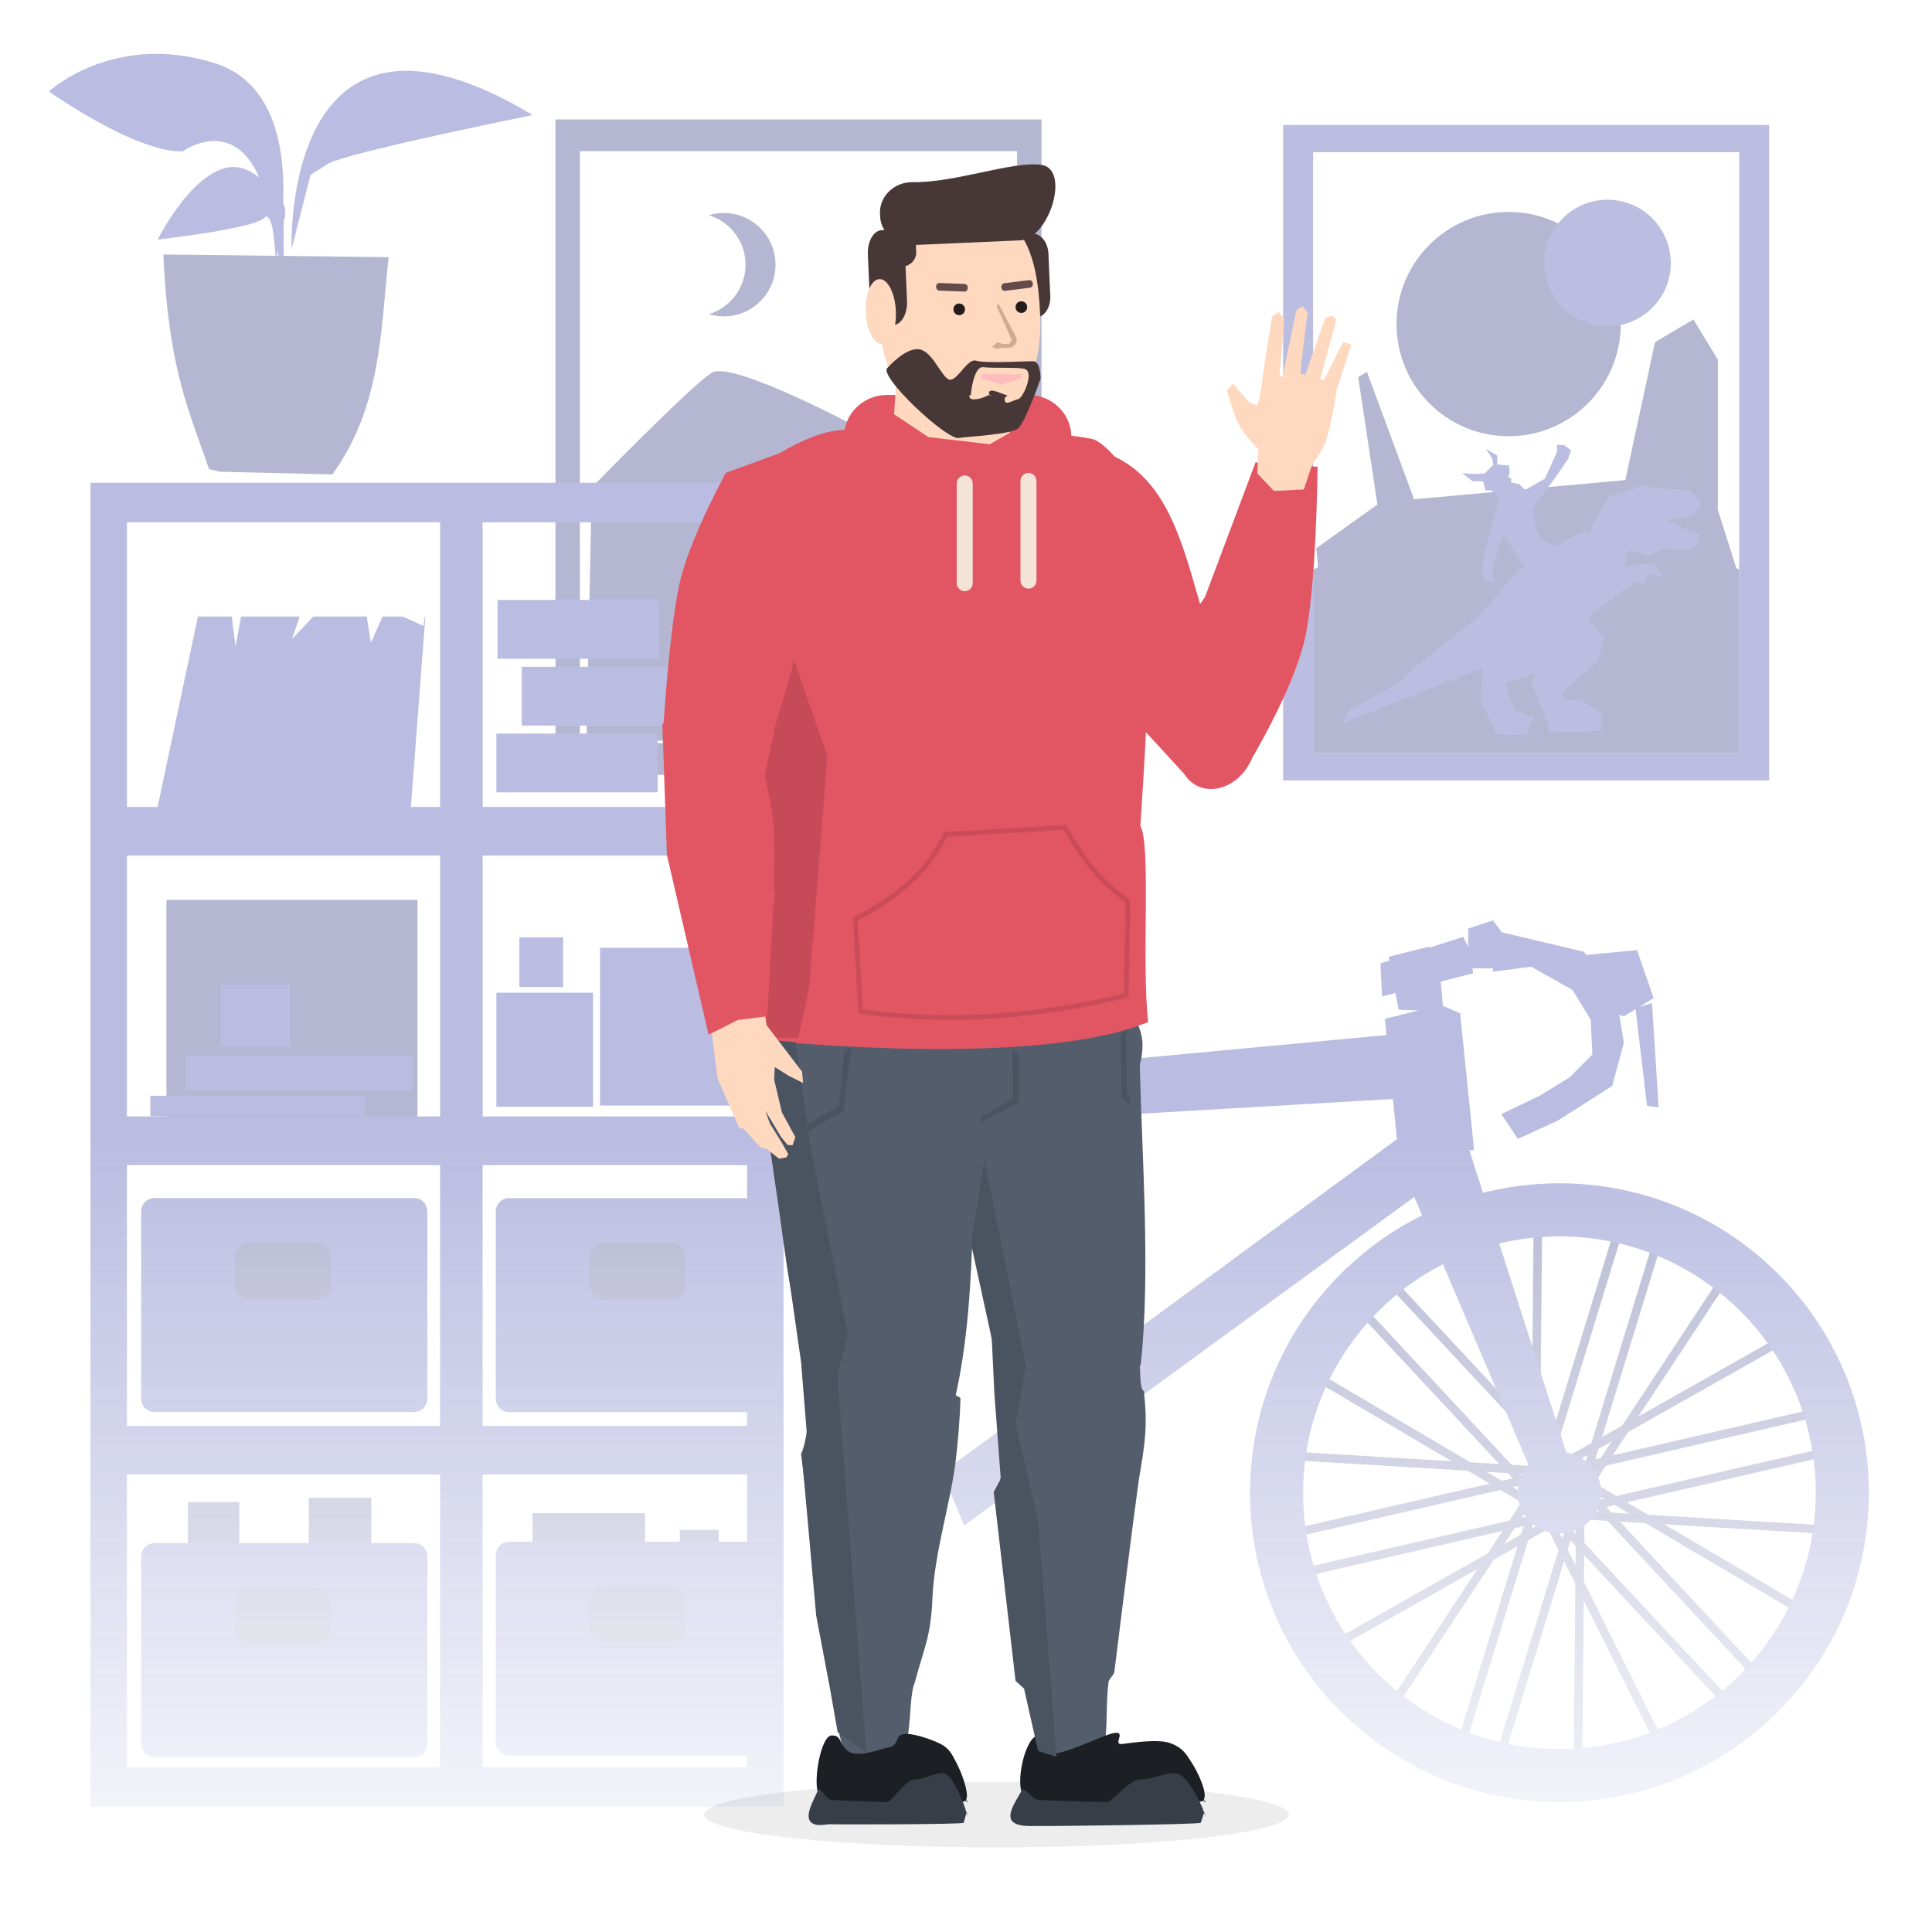
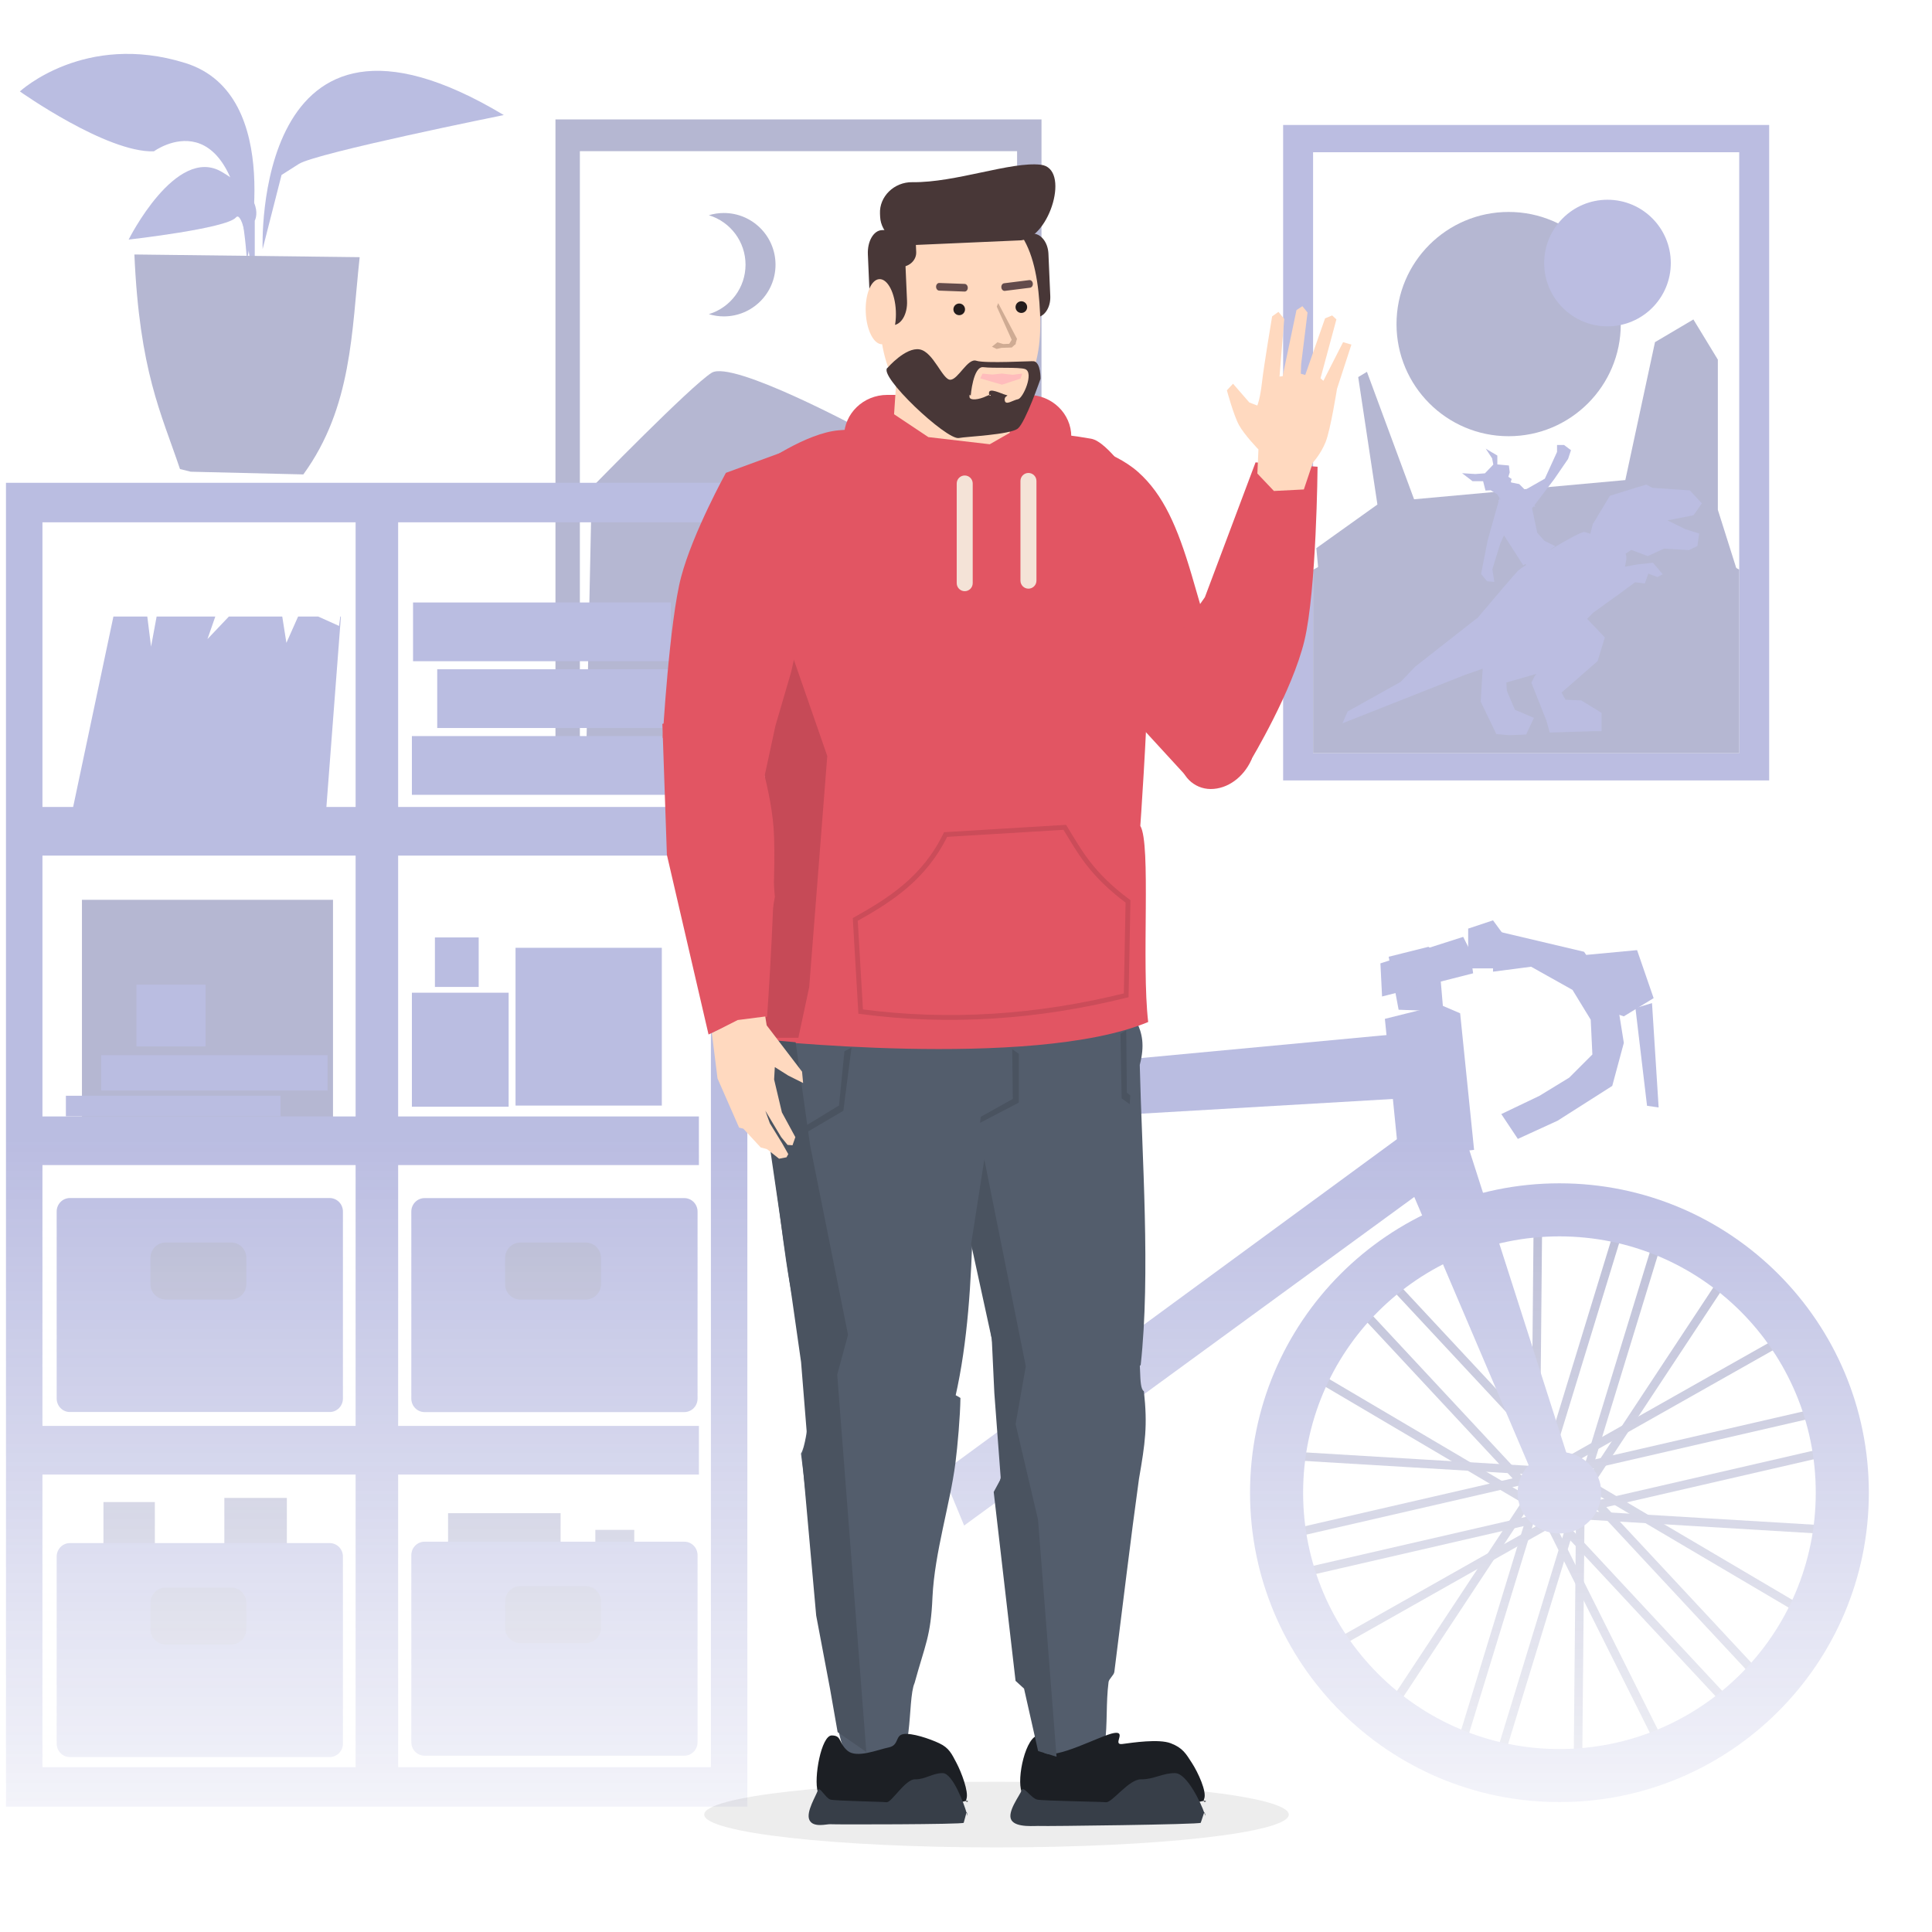
<svg xmlns="http://www.w3.org/2000/svg" xmlns:xlink="http://www.w3.org/1999/xlink" width="400" height="400" viewBox="0 0 105.833 105.833" version="1.1" id="svg523" xml:space="preserve">
  <defs id="defs520">
    <linearGradient id="linearGradient35336">
      <stop style="stop-color:#ffffff;stop-opacity:1;" offset="0" id="stop35332" />
      <stop style="stop-color:#000000;stop-opacity:1" offset="1" id="stop35334" />
    </linearGradient>
    <linearGradient id="linearGradient12854">
      <stop style="stop-color:#000000;stop-opacity:1;" offset="0" id="stop12850" />
      <stop style="stop-color:#ffffff;stop-opacity:1" offset="0.351" id="stop12982" />
      <stop style="stop-color:#ffffff;stop-opacity:1" offset="1" id="stop12852" />
    </linearGradient>
    <mask maskUnits="userSpaceOnUse" id="mask23724">
      <rect style="fill:url(#linearGradient23728);fill-opacity:1;stroke-width:1.058;stroke-linecap:round" id="rect23726" width="105.972" height="106.335" x="-0.182" y="-0.182" />
    </mask>
    <linearGradient xlink:href="#linearGradient12854" id="linearGradient23728" gradientUnits="userSpaceOnUse" x1="105.608" y1="54.804" x2="52.532" y2="54.804" spreadMethod="reflect" />
    <mask maskUnits="userSpaceOnUse" id="mask35340">
      <rect style="opacity:1;fill:url(#linearGradient35344);fill-opacity:1;stroke:none;stroke-width:1.058;stroke-linecap:round" id="rect35342" width="99.81" height="100.767" x="0.585" y="0.043" />
    </mask>
    <linearGradient xlink:href="#linearGradient35336" id="linearGradient35344" gradientUnits="userSpaceOnUse" x1="57.55" y1="62.317" x2="57.55" y2="106.586" gradientTransform="matrix(0.9364293,0,0,0.9364293,1.541507,0.9998093)" />
  </defs>
  <g id="layer1">
    <g id="g5890" transform="matrix(1.067886,0,0,1.067886,-1.646154,-1.067683)" style="stroke-width:0.936;opacity:0.339" mask="url(#mask35340)">
      <rect style="fill:#28283f;fill-opacity:1;stroke:none;stroke-width:0.991;stroke-linecap:round;opacity:0" id="rect35253" width="117.987" height="120.538" x="-8.025" y="-7.61" />
      <g id="g36343" style="fill:#333aa7;fill-opacity:1">
        <g id="g16564" style="fill:#242a7a;fill-opacity:1;stroke-width:0.879" transform="matrix(1.06521,0,0,1.06521,-4.466722,-3.993281)">
          <g id="g16290" transform="translate(0.155625,0.361136)" style="fill:#242a7a;fill-opacity:1">
            <path style="fill:#242a7a;fill-opacity:1;stroke:none;stroke-width:0.93;stroke-linecap:round" d="M 70.951,67.604 88.951,86.925 89.281,86.677 71.282,67.356 Z" id="path16284" />
            <path style="fill:#242a7a;fill-opacity:1;stroke:none;stroke-width:0.93;stroke-linecap:round" d="M 71.882,65.743 89.882,85.064 90.212,84.816 72.212,65.496 Z" id="path16286" />
          </g>
          <g id="g16296" transform="rotate(120,80.55523,76.43569)" style="fill:#242a7a;fill-opacity:1">
            <path style="fill:#242a7a;fill-opacity:1;stroke:none;stroke-width:0.93;stroke-linecap:round" d="M 70.951,67.604 88.951,86.925 89.281,86.677 71.282,67.356 Z" id="path16292" />
            <path style="fill:#242a7a;fill-opacity:1;stroke:none;stroke-width:0.93;stroke-linecap:round" d="M 71.882,65.743 89.882,85.064 90.212,84.816 72.212,65.496 Z" id="path16294" />
          </g>
          <g id="g16302" transform="rotate(-120,80.76373,76.34584)" style="fill:#242a7a;fill-opacity:1">
            <path style="fill:#242a7a;fill-opacity:1;stroke:none;stroke-width:0.93;stroke-linecap:round" d="M 70.951,67.604 88.951,86.925 89.281,86.677 71.282,67.356 Z" id="path16298" />
            <path style="fill:#242a7a;fill-opacity:1;stroke:none;stroke-width:0.93;stroke-linecap:round" d="M 71.882,65.743 89.882,85.064 90.212,84.816 72.212,65.496 Z" id="path16300" />
          </g>
          <g id="g16372" style="fill:#242a7a;fill-opacity:1">
            <path style="fill:#242a7a;fill-opacity:1;stroke:none;stroke-width:0.93;stroke-linecap:round" d="m 80.3,75.338 -13.046,-0.782 -0.055,0.409 13.046,0.782 z" id="path16304" />
            <path style="fill:#242a7a;fill-opacity:1;stroke:none;stroke-width:0.93;stroke-linecap:round" d="M 79.977,77.189 68.519,70.431 68.338,70.802 79.797,77.56 Z" id="path16368" />
          </g>
          <g id="g16378" style="fill:#242a7a;fill-opacity:1" transform="rotate(-60,80.66403,76.57246)">
            <path style="fill:#242a7a;fill-opacity:1;stroke:none;stroke-width:0.93;stroke-linecap:round" d="m 80.3,75.338 -13.046,-0.782 -0.055,0.409 13.046,0.782 z" id="path16374" />
            <path style="fill:#242a7a;fill-opacity:1;stroke:none;stroke-width:0.93;stroke-linecap:round" d="M 79.977,77.189 68.519,70.431 68.338,70.802 79.797,77.56 Z" id="path16376" />
          </g>
          <g id="g16384" style="fill:#242a7a;fill-opacity:1" transform="rotate(-120,80.66403,76.57246)">
            <path style="fill:#242a7a;fill-opacity:1;stroke:none;stroke-width:0.93;stroke-linecap:round" d="m 80.3,75.338 -13.046,-0.782 -0.055,0.409 13.046,0.782 z" id="path16380" />
            <path style="fill:#242a7a;fill-opacity:1;stroke:none;stroke-width:0.93;stroke-linecap:round" d="M 79.977,77.189 68.519,70.431 68.338,70.802 79.797,77.56 Z" id="path16382" />
          </g>
          <g id="g16390" style="fill:#242a7a;fill-opacity:1" transform="rotate(180,80.66403,76.57246)">
            <path style="fill:#242a7a;fill-opacity:1;stroke:none;stroke-width:0.93;stroke-linecap:round" d="m 80.3,75.338 -13.046,-0.782 -0.055,0.409 13.046,0.782 z" id="path16386" />
            <path style="fill:#242a7a;fill-opacity:1;stroke:none;stroke-width:0.93;stroke-linecap:round" d="M 79.977,77.189 68.519,70.431 68.338,70.802 79.797,77.56 Z" id="path16388" />
          </g>
          <g id="g16396" style="fill:#242a7a;fill-opacity:1" transform="rotate(120,80.66403,76.57246)">
            <path style="fill:#242a7a;fill-opacity:1;stroke:none;stroke-width:0.93;stroke-linecap:round" d="m 80.3,75.338 -13.046,-0.782 -0.055,0.409 13.046,0.782 z" id="path16392" />
            <path style="fill:#242a7a;fill-opacity:1;stroke:none;stroke-width:0.93;stroke-linecap:round" d="M 79.977,77.189 68.519,70.431 68.338,70.802 79.797,77.56 Z" id="path16394" />
          </g>
          <g id="g16402" style="fill:#242a7a;fill-opacity:1" transform="rotate(60,80.66403,76.57246)">
            <path style="fill:#242a7a;fill-opacity:1;stroke:none;stroke-width:0.93;stroke-linecap:round" d="m 80.3,75.338 -13.046,-0.782 -0.055,0.409 13.046,0.782 z" id="path16398" />
            <path style="fill:#242a7a;fill-opacity:1;stroke:none;stroke-width:0.93;stroke-linecap:round" d="M 79.977,77.189 68.519,70.431 68.338,70.802 79.797,77.56 Z" id="path16400" />
          </g>
        </g>
        <path id="path14754" style="fill:#333aa7;fill-opacity:1;stroke:none;stroke-width:0.991;stroke-linecap:round" d="M 81.535,61.7 A 15.871,15.871 0 0 0 65.664,77.571 15.871,15.871 0 0 0 81.535,93.442 15.871,15.871 0 0 0 97.407,77.571 15.871,15.871 0 0 0 81.535,61.7 Z m 0,2.722 A 13.149,13.149 0 0 1 94.684,77.571 13.149,13.149 0 0 1 81.535,90.72 13.149,13.149 0 0 1 68.387,77.571 13.149,13.149 0 0 1 81.535,64.422 Z" />
        <path style="fill:#333aa7;fill-opacity:1;stroke:none;stroke-width:0.991;stroke-linecap:round" d="m 82.822,78.429 -6.005,-18.731 -3.575,0.715 7.864,18.445 z" id="path14756" />
        <path style="fill:#333aa7;fill-opacity:1;stroke:none;stroke-width:0.991;stroke-linecap:round" d="m 73.296,60.413 -0.715,-7.149 2.86,-0.715 1.001,0.429 0.715,7.006 z" id="path14758" />
        <path style="fill:#333aa7;fill-opacity:1;stroke:none;stroke-width:0.991;stroke-linecap:round" d="m 73.38,54.027 -27.246,2.555 0.281,2.343 27.715,-1.618 z" id="path14760" />
        <path style="fill:#333aa7;fill-opacity:1;stroke:none;stroke-width:0.991;stroke-linecap:round" d="m 73.849,58.96 -23.976,17.577 1.125,2.718 23.695,-17.296 z" id="path14762" />
        <path style="fill:#333aa7;fill-opacity:1;stroke:none;stroke-width:0.991;stroke-linecap:round" d="m 73.286,52.796 -0.51,-2.718 2.039,-0.51 0.51,0.34 0.255,2.973 z" id="path14764" />
        <path style="fill:#333aa7;fill-opacity:1;stroke:none;stroke-width:0.991;stroke-linecap:round" d="m 72.352,50.417 4.247,-1.359 0.34,0.68 0.17,1.189 -4.672,1.189 z" id="path14766" />
        <path style="fill:#333aa7;fill-opacity:1;stroke:none;stroke-width:0.991;stroke-linecap:round" d="m 76.854,48.634 v 2.039 h 1.274 l 0.934,-1.189 -0.934,-1.274 z" id="path14768" />
        <path style="fill:#333aa7;fill-opacity:1;stroke:none;stroke-width:0.991;stroke-linecap:round" d="m 78.128,48.719 4.672,1.104 1.699,2.548 0.34,2.124 -0.595,2.209 -2.803,1.784 -2.039,0.934 -0.849,-1.274 1.954,-0.934 1.529,-0.934 1.189,-1.189 -0.085,-1.784 -0.934,-1.529 -2.124,-1.189 -1.954,0.255 z" id="path14770" />
        <path style="fill:#333aa7;fill-opacity:1;stroke:none;stroke-width:0.991;stroke-linecap:round" d="m 82.8,49.993 2.718,-0.255 0.849,2.463 -1.529,0.934 -0.765,-0.255 z" id="path14772" />
        <path style="fill:#333aa7;fill-opacity:1;stroke:none;stroke-width:0.991;stroke-linecap:round" d="m 85.434,52.711 0.595,5.012 0.595,0.085 -0.34,-5.352 z" id="path14774" />
        <ellipse style="fill:#333aa7;fill-opacity:1;stroke:none;stroke-width:0.991;stroke-linecap:round" id="path15080" cx="81.535" cy="77.571" rx="2.145" ry="2.091" />
      </g>
      <g id="g38429">
        <path id="rect17478" style="fill:#343ba7;fill-opacity:1;stroke:none;stroke-width:0.991;stroke-linecap:round" d="M 67.362 7.411 L 67.362 41.033 L 92.294 41.033 L 92.294 7.411 L 67.362 7.411 z M 68.898 8.809 L 90.758 8.809 L 90.758 39.635 L 68.898 39.635 L 68.898 8.809 z " />
        <path style="opacity:1;fill:#242a7a;fill-opacity:1;stroke:none;stroke-width:0.991;stroke-linecap:round" d="m 69.064,29.119 3.134,-2.239 -0.985,-6.537 0.448,-0.269 2.418,6.537 10.836,-0.985 1.522,-7.075 1.97,-1.164 1.254,2.06 v 7.702 l 1.075,3.403 -21.314,2.328 z" id="path58876" />
        <path id="path24166" style="fill:#242a7a;fill-opacity:1;stroke:none;stroke-width:0.991;stroke-linecap:round" d="m 79.828,27.701 c -3.932,0.002 -7.761,0.775 -10.93,2.525 v 9.409 H 90.758 V 30.218 C 87.588,28.471 83.759,27.701 79.828,27.701 Z" />
        <g id="g23846" transform="matrix(0.1667216,0,0,0.1667216,50.39875,29.46205)" style="fill:#1c1c2b;fill-opacity:1;stroke-width:4.938">
          <path id="path23838" style="fill:#343ba7;fill-opacity:1;stroke:none;stroke-width:5.944;stroke-linecap:round" d="M 186.02 -33.811 L 186.02 -31.663 L 182.262 -23.432 L 176.184 -19.98 L 174.384 -21.78 L 171.946 -22.268 L 171.804 -22.497 L 172.059 -23.344 L 171.043 -24.021 L 171.467 -25.379 L 171.212 -27.498 L 167.65 -27.823 L 167.65 -30.549 L 164.092 -32.67 L 166.042 -29.701 L 166.411 -27.777 L 163.836 -25.083 L 160.87 -24.871 L 156.801 -25.124 L 160.022 -22.668 L 163.273 -22.668 L 164.008 -19.783 L 165.616 -19.867 L 167.65 -18.596 L 168.341 -17.484 L 168.173 -16.886 L 167.943 -16.811 L 168.007 -16.3 L 164.687 -4.501 L 162.652 5.878 L 164.484 8.116 L 166.724 8.322 L 166.112 4.453 L 168.556 -3.485 L 169.691 -6.019 L 174.457 1.391 L 174.457 1.4 L 174.468 1.411 L 175.641 3.231 L 176.253 2.859 L 176.555 3.106 C 175.415 3.856 174.508 4.468 174.28 4.662 C 174.389 4.227 163.943 16.594 161.456 19.54 L 161.308 19.558 L 142.317 34.456 L 137.928 39.066 L 121.602 48.191 L 120.002 51.831 L 157.7 36.923 L 163.148 35.022 L 162.533 45.161 L 167.351 55.131 L 171.328 55.488 L 176.506 55.276 L 178.903 50.159 L 173.052 47.666 L 170.57 41.8 L 170.416 39.275 L 179.725 36.607 L 179.136 37.321 L 178.125 39.338 L 182.767 51.038 L 183.774 54.67 L 196.887 54.266 L 199.712 54.266 L 199.712 48.618 L 193.457 44.784 L 188.615 44.583 L 187.405 42.363 L 198.501 32.68 L 200.719 25.418 L 195.268 19.674 L 197.265 17.694 L 205.319 11.907 L 210.039 8.427 L 213.014 8.813 L 214.12 5.753 L 216.894 6.839 L 218.54 5.971 L 215.536 2.436 L 210.915 2.918 L 206.93 3.64 C 207.031 3.146 207.15 2.504 207.313 1.481 C 207.417 0.827 207.332 0.218 207.11 -0.351 L 208.849 -1.538 L 213.928 0.384 L 218.929 -1.927 L 226.603 -1.465 L 229.204 -2.725 L 229.738 -6.568 L 225.477 -7.9 L 219.977 -10.623 L 228.02 -12.184 L 230.574 -15.865 L 226.868 -19.83 L 215.353 -20.625 L 213.519 -21.6 L 210.509 -20.735 L 202.283 -18.163 L 197.001 -9.389 L 196.281 -6.51 C 195.612 -6.693 194.79 -6.914 194.551 -7 C 193.741 -7.294 188.465 -4.305 183.484 -1.268 L 185.449 -2.67 L 182.192 -4.298 L 182.148 -4.298 L 179.934 -6.789 L 178.323 -14.306 L 178.793 -14.924 L 179.342 -14.765 L 179.057 -15.273 L 185.123 -23.255 L 189.419 -29.515 L 190.313 -32.2 L 188.165 -33.811 L 186.02 -33.811 z M 168.405 -17.377 L 168.617 -17.034 L 168.536 -17.008 L 168.405 -17.377 z " />
          <g id="g23824" transform="rotate(-40.34999,186.4012,24.84072)" style="fill:#1c1c2b;fill-opacity:1;stroke-width:4.938" />
        </g>
        <g id="g24624" style="fill:#1c1c2b;fill-opacity:1;stroke-width:1.301" transform="matrix(0.7200112,0,0,0.7200112,22.72397,7.1139)" />
        <circle style="fill:#242a7a;fill-opacity:1;stroke:none;stroke-width:0.991;stroke-linecap:round" id="circle25702" cx="78.93" cy="17.624" r="5.752" />
        <circle style="fill:#343ba7;fill-opacity:1;stroke:none;stroke-width:0.991;stroke-linecap:round" id="path24974" cx="84.001" cy="14.493" r="3.247" />
      </g>
      <g id="g38435">
        <path id="rect18341" style="fill:#242a7a;fill-opacity:1;stroke:none;stroke-width:0.991;stroke-linecap:round" d="M 30.035 7.126 L 30.035 40.748 L 54.967 40.748 L 54.967 7.126 L 30.035 7.126 z M 31.287 8.754 L 53.715 8.754 L 53.715 39.121 L 31.287 39.121 L 31.287 8.754 z " />
        <path style="fill:#242a7a;fill-opacity:1;stroke:none;stroke-width:0.991;stroke-linecap:round" d="m 31.896,26.006 c 0,0 5.081,-5.215 6.151,-5.884 1.07,-0.669 7.756,2.942 7.756,2.942 l 7.622,-1.738 0.535,17.785 -22.332,-0.134 z" id="path26793" />
        <path id="path27009" style="fill:#242a7a;fill-opacity:1;stroke:none;stroke-width:0.991;stroke-linecap:round" d="m 38.671,11.926 a 2.652,2.652 0 0 0 -0.768,0.114 2.652,2.652 0 0 1 1.882,2.538 2.652,2.652 0 0 1 -1.883,2.537 2.652,2.652 0 0 0 0.769,0.115 2.652,2.652 0 0 0 2.652,-2.652 2.652,2.652 0 0 0 -2.652,-2.652 z" />
      </g>
-       <g id="g15740" transform="translate(-2.477636)">
+       <g id="g15740" transform="translate(-6.810697)">
        <rect style="fill:#333aa7;fill-opacity:1;stroke:none;stroke-width:0.991;stroke-linecap:round" id="rect5880" width="34.134" height="2.494" x="10.07" y="42.395" />
        <rect style="fill:#333aa7;fill-opacity:1;stroke:none;stroke-width:0.991;stroke-linecap:round" id="rect5892" width="2.182" height="65.463" x="26.594" y="26.648" />
        <rect style="opacity:1;fill:#242a7a;fill-opacity:1;stroke:none;stroke-width:0.991;stroke-linecap:round" id="rect40283" width="12.878" height="11.141" x="12.556" y="47.157" />
        <rect style="fill:#333aa7;fill-opacity:1;stroke:none;stroke-width:0.991;stroke-linecap:round" id="rect5882" width="34.134" height="2.494" x="10.07" y="58.27" />
        <rect style="fill:#333aa7;fill-opacity:1;stroke:none;stroke-width:0.991;stroke-linecap:round" id="rect5884" width="34.134" height="2.494" x="10.07" y="74.145" />
        <rect style="fill:#242a7a;fill-opacity:1;stroke:none;stroke-width:0.991;stroke-linecap:round" id="rect13956" width="3.207" height="7.983" x="19.86" y="77.837" />
        <rect style="fill:#242a7a;fill-opacity:1;stroke:none;stroke-width:0.991;stroke-linecap:round" id="rect13960" width="5.773" height="4.205" x="31.336" y="78.621" />
        <rect style="fill:#242a7a;fill-opacity:1;stroke:none;stroke-width:0.991;stroke-linecap:round" id="rect13962" width="1.996" height="1.996" x="38.891" y="79.477" />
-         <path id="rect3649" style="fill:#333aa7;fill-opacity:1;stroke:none;stroke-width:0.991;stroke-linecap:round" d="M 8.659,25.766 V 93.676 H 44.212 V 25.766 Z m 1.87,2.026 H 42.342 V 91.65 H 10.529 Z" />
+         <path id="rect3649" style="fill:#333aa7;fill-opacity:1;stroke:none;stroke-width:0.991;stroke-linecap:round" d="M 8.659,25.766 V 93.676 H 46.689 V 25.766 Z m 1.87,2.026 H 44.819 V 91.65 H 10.529 Z" />
        <path id="path5948" style="fill:#333aa7;fill-opacity:1;stroke:none;stroke-width:0.991;stroke-linecap:round" d="m 14.17,32.626 -2.121,10.03 13.019,0.097 0.772,-10.127 h -0.032 l -0.064,0.482 -1.071,-0.482 h -1.029 l -0.6,1.35 -0.213,-1.35 h -2.738 l -1.099,1.157 0.403,-1.157 h -3.01 l -0.286,1.543 -0.193,-1.543 z" />
        <rect style="fill:#333aa7;fill-opacity:1;stroke:none;stroke-width:0.991;stroke-linecap:round" id="rect6800" width="11.01" height="1.056" x="11.732" y="57.208" />
        <rect style="fill:#333aa7;fill-opacity:1;stroke:none;stroke-width:0.991;stroke-linecap:round" id="rect6802" width="11.613" height="1.81" x="13.542" y="55.13" />
        <rect style="fill:#333aa7;fill-opacity:1;stroke:none;stroke-width:0.991;stroke-linecap:round" id="rect6804" width="3.544" height="3.167" x="15.352" y="51.51" />
        <g id="g13432" transform="matrix(0.9364293,0,0,0.9364293,1.565661,0.9421989)">
          <rect style="fill:#333aa7;fill-opacity:1;stroke:none;stroke-width:1.058;stroke-linecap:round" id="rect13105" width="15.68" height="11.722" x="10.352" y="65.689" rx="0.726" ry="0.737" />
          <rect style="fill:#242a7a;fill-opacity:1;stroke:none;stroke-width:1.058;stroke-linecap:round" id="rect13107" width="5.252" height="3.121" x="15.49" y="68.124" rx="0.837" ry="0.837" />
        </g>
        <g id="g13493" transform="matrix(0.9364293,0,0,0.9364293,19.75761,18.57076)">
          <rect style="fill:#333aa7;fill-opacity:1;stroke:none;stroke-width:1.058;stroke-linecap:round" id="rect13489" width="15.68" height="11.722" x="10.352" y="65.689" rx="0.726" ry="0.737" />
          <rect style="fill:#242a7a;fill-opacity:1;stroke:none;stroke-width:1.058;stroke-linecap:round" id="rect13491" width="5.252" height="3.121" x="15.49" y="68.124" rx="0.837" ry="0.837" />
        </g>
        <g id="g13702" transform="matrix(0.9364293,0,0,0.9364293,19.75761,0.9456172)">
          <rect style="fill:#333aa7;fill-opacity:1;stroke:none;stroke-width:1.058;stroke-linecap:round" id="rect13698" width="15.68" height="11.722" x="10.352" y="65.689" rx="0.726" ry="0.737" />
          <rect style="fill:#242a7a;fill-opacity:1;stroke:none;stroke-width:1.058;stroke-linecap:round" id="rect13700" width="5.252" height="3.121" x="15.49" y="68.124" rx="0.837" ry="0.837" />
        </g>
        <rect style="fill:#242a7a;fill-opacity:1;stroke:none;stroke-width:0.991;stroke-linecap:round" id="rect13958" width="2.637" height="4.918" x="13.659" y="78.051" />
        <g id="g13870" transform="matrix(0.9364293,0,0,0.9364293,1.565659,18.64204)">
          <rect style="fill:#333aa7;fill-opacity:1;stroke:none;stroke-width:1.058;stroke-linecap:round" id="rect13866" width="15.68" height="11.722" x="10.352" y="65.689" rx="0.726" ry="0.737" />
          <rect style="fill:#242a7a;fill-opacity:1;stroke:none;stroke-width:1.058;stroke-linecap:round" id="rect13868" width="5.252" height="3.121" x="15.49" y="68.124" rx="0.837" ry="0.837" />
        </g>
        <rect style="fill:#333aa7;fill-opacity:1;stroke:none;stroke-width:0.991;stroke-linecap:round" id="rect32169" width="4.962" height="5.848" x="29.481" y="51.923" />
        <rect style="fill:#333aa7;fill-opacity:1;stroke:none;stroke-width:0.991;stroke-linecap:round" id="rect32171" width="7.503" height="8.093" x="34.798" y="49.619" />
        <rect style="fill:#333aa7;fill-opacity:1;stroke:none;stroke-width:0.991;stroke-linecap:round" id="rect32173" width="2.245" height="2.54" x="30.662" y="49.087" />
-         <rect style="fill:#333aa7;fill-opacity:1;stroke:none;stroke-width:0.991;stroke-linecap:round" id="rect34359" width="8.271" height="3.013" x="29.481" y="38.631" />
-         <rect style="fill:#333aa7;fill-opacity:1;stroke:none;stroke-width:0.991;stroke-linecap:round" id="rect34361" width="8.271" height="3.013" x="30.78" y="35.205" />
-         <rect style="fill:#333aa7;fill-opacity:1;stroke:none;stroke-width:0.991;stroke-linecap:round" id="rect34363" width="8.271" height="3.013" x="29.54" y="31.778" />
+         <path id="rect34359" style="fill:#333aa7;stroke-width:0.991;stroke-linecap:round" d="m 29.481,38.758 h 13.226 v 3.013 H 29.481 Z" />
+         <path id="rect34361" style="fill:#333aa7;stroke-width:0.991;stroke-linecap:round" d="m 30.78,35.331 h 13.226 v 3.013 H 30.78 Z" />
+         <path id="rect34363" style="fill:#333aa7;stroke-width:0.991;stroke-linecap:round" d="m 29.54,31.905 h 13.226 v 3.013 H 29.54 Z" />
      </g>
-       <path style="fill:#333aa7;fill-opacity:1;stroke:none;stroke-width:0.991;stroke-linecap:round" d="m 9.627,13.29 c 0,0 2.426,-4.852 4.771,-3.477 2.345,1.375 1.698,2.507 1.698,2.507 l -1e-6,3.8 c 0,0 -0.485,-4.528 -0.97,-3.962 -0.485,0.566 -5.498,1.132 -5.498,1.132 z" id="path14608" />
-       <path style="fill:#333aa7;fill-opacity:1;stroke:none;stroke-width:0.991;stroke-linecap:round" d="m 16.5,13.775 c 0,0 -0.566,-14.635 12.371,-6.873 0,0 -9.622,1.941 -10.512,2.507 -0.889,0.566 -0.889,0.566 -0.889,0.566 z" id="path14604" />
-       <path style="fill:#333aa7;fill-opacity:1;stroke:none;stroke-width:0.991;stroke-linecap:round" d="m 15.692,14.341 c 0,0 2.021,-8.49 -3.153,-10.107 C 7.363,2.617 4.048,5.69 4.048,5.69 c 0,0 4.447,3.153 6.873,3.073 0,0 4.205,-3.073 4.771,5.579 z" id="path14606" />
-       <path style="fill:#242a7a;fill-opacity:1;stroke:none;stroke-width:0.991;stroke-linecap:round" d="M 12.261,25.06 C 11.301,22.2 10.184,20.052 9.922,14.054 l 11.556,0.138 c -0.415,3.806 -0.379,7.687 -2.889,11.144 L 12.811,25.197 Z" id="path14375" />
+       <g id="g456" transform="translate(-1.486581)">
+         <path style="fill:#333aa7;fill-opacity:1;stroke:none;stroke-width:0.991;stroke-linecap:round" d="m 9.627,13.29 c 0,0 2.426,-4.852 4.771,-3.477 2.345,1.375 1.698,2.507 1.698,2.507 l -1e-6,3.8 c 0,0 -0.485,-4.528 -0.97,-3.962 -0.485,0.566 -5.498,1.132 -5.498,1.132 z" id="path14608" />
+         <path style="fill:#333aa7;fill-opacity:1;stroke:none;stroke-width:0.991;stroke-linecap:round" d="m 16.5,13.775 c 0,0 -0.566,-14.635 12.371,-6.873 0,0 -9.622,1.941 -10.512,2.507 -0.889,0.566 -0.889,0.566 -0.889,0.566 z" id="path14604" />
+         <path style="fill:#333aa7;fill-opacity:1;stroke:none;stroke-width:0.991;stroke-linecap:round" d="m 15.692,14.341 c 0,0 2.021,-8.49 -3.153,-10.107 C 7.363,2.617 4.048,5.69 4.048,5.69 c 0,0 4.447,3.153 6.873,3.073 0,0 4.205,-3.073 4.771,5.579 z" id="path14606" />
+         <path style="fill:#242a7a;fill-opacity:1;stroke:none;stroke-width:0.991;stroke-linecap:round" d="M 12.261,25.06 C 11.301,22.2 10.184,20.052 9.922,14.054 l 11.556,0.138 c -0.415,3.806 -0.379,7.687 -2.889,11.144 L 12.811,25.197 Z" id="path14375" />
+       </g>
    </g>
    <g id="g4098" transform="matrix(0.8139418,0,0,0.8173023,19.37991,30.94288)" style="stroke-width:1.226">
      <rect style="fill:#e25563;fill-opacity:1;stroke:none;stroke-width:0.123;stroke-linecap:round" id="rect515" width="15.294" height="5.601" x="-48.289" y="-11.392" ry="2.8" rx="2.908" transform="scale(-1,1)" />
      <rect style="fill:#e25563;fill-opacity:1;stroke:none;stroke-width:0.123;stroke-linecap:round" id="rect2120" width="18.741" height="5.601" x="-50.012" y="-8.217" ry="2.8" rx="3.563" transform="scale(-1,1)" />
      <ellipse style="mix-blend-mode:normal;fill:#000000;fill-opacity:0.072;stroke-width:3.244;stroke-linecap:round" id="path7853" cx="43.255" cy="83.761" rx="19.671" ry="2.201" />
      <path id="path3942" style="fill:#535d6c;fill-opacity:1;stroke-width:0.649;stroke-linecap:round" d="m 34.584,54.487 c -1,-0.169 -2.02,-0.137 -3.031,0.2 -0.955,0.374 -0.906,3.951 -1.456,4.881 0.907,6.919 0.609,9.152 2.081,15.948 0.114,0.806 0.55,4.019 1.124,4.393 0.74,0.482 1.887,-0.098 2.695,0.055 1.75,0.873 1.221,-3.873 1.746,-5.022 0.704,-2.566 1.094,-3.114 1.204,-5.764 0.146,-2.998 1.184,-6.198 1.544,-8.984 0.146,-1.131 0.322,-3.141 0.337,-4.357 -1.407,-0.922 -4.579,-1.069 -6.245,-1.351 z" />
      <path style="fill:#535d6c;fill-opacity:1;stroke-width:0.649;stroke-linecap:round" d="m 53.176,55.387 c 0.254,2.293 0.088,3.466 -0.331,5.867 -0.564,4.043 -1.106,8.613 -1.659,12.947 -0.027,0.211 -0.362,0.466 -0.389,0.675 -0.184,1.435 -0.062,2.796 -0.249,4.143 -1.169,1.065 -2.338,2.129 -3.507,3.194 -0.717,-2.112 -1.345,-4.638 -1.852,-6.81 -0.163,-0.7 -0.511,-0.97 -0.588,-1.691 L 43.242,62.207 c 0.708,-2.09 0.739,-4.221 1.505,-6.286 1.135,-1.935 6.005,-4.232 7.895,-3.135 0.46,0.2 0.102,2.347 0.534,2.601 z" id="path16645" />
      <g id="use2717" transform="matrix(-1,0,0,1,125.2826,-0.05468271)" style="stroke-width:1.226">
        <path style="fill:#1c1f24;fill-opacity:1;stroke:none;stroke-width:0.123;stroke-linecap:round" d="m 68.051,82.758 c -0.192,-0.469 0.413,-1.768 0.819,-2.394 0.406,-0.626 0.614,-1.014 1.425,-1.326 0.811,-0.312 2.57,-0.044 3.266,0.047 0.696,0.091 -0.319,-0.879 0.556,-0.736 0.875,0.143 3.957,1.835 4.724,1.31 0.767,-0.525 -0.515,-1.147 0.344,-1.148 0.859,-0.001 1.506,2.86 1.148,3.788 -0.358,0.928 -0.772,0.77 -1.722,1.033 -0.949,0.263 -2.218,0.047 -3.903,0 -1.684,-0.047 -5.116,-0.057 -6.198,-0.344 -1.083,-0.288 -0.267,0.24 -0.459,-0.23 z" id="path2719" />
        <path style="fill:#373e48;fill-opacity:1;stroke:none;stroke-width:0.123;stroke-linecap:round" d="m 68.051,83.677 c 0.171,-0.52 1.129,-2.621 1.951,-2.64 0.823,-0.019 1.467,0.434 2.29,0.414 0.823,-0.019 1.95,1.577 2.366,1.537 0.416,-0.04 4.229,-0.089 4.631,-0.177 0.401,-0.088 0.935,-0.961 1.044,-0.627 0.11,0.334 1.014,1.463 0.691,2.001 -0.323,0.538 -1.653,0.369 -1.937,0.394 -0.284,0.025 -10.768,-0.099 -10.806,-0.214 -0.038,-0.115 -0.191,-0.574 -0.23,-0.689 -0.038,-0.115 -0.171,0.52 0,-3e-6 z" id="path2721" />
      </g>
      <g id="g2729" transform="matrix(-0.8146018,0,0,1,96.66975,-0.05468271)" style="stroke-width:1.358">
        <path style="fill:#1c1f24;fill-opacity:1;stroke:none;stroke-width:0.136;stroke-linecap:round" d="m 68.051,82.758 c -0.192,-0.469 0.413,-1.768 0.819,-2.394 0.406,-0.626 0.614,-1.014 1.425,-1.326 0.811,-0.312 2.273,-0.708 2.969,-0.617 0.696,0.091 0.339,0.751 1.215,0.894 0.875,0.143 2.632,0.748 3.398,0.224 0.767,-0.525 0.448,-1.026 1.308,-1.027 0.859,-0.001 1.506,2.86 1.148,3.788 -0.358,0.928 -0.772,0.77 -1.722,1.033 -0.949,0.263 -2.218,0.047 -3.903,0 -1.684,-0.047 -5.116,-0.057 -6.198,-0.344 -1.083,-0.288 -0.267,0.24 -0.459,-0.23 z" id="path2725" />
        <path style="fill:#373e48;fill-opacity:1;stroke:none;stroke-width:0.136;stroke-linecap:round" d="m 68.051,83.677 c 0.171,-0.52 1.129,-2.621 1.951,-2.64 0.823,-0.019 1.467,0.434 2.29,0.414 0.823,-0.019 1.95,1.577 2.366,1.537 0.416,-0.04 4.229,-0.089 4.631,-0.177 0.401,-0.088 0.935,-0.961 1.044,-0.627 0.11,0.334 1.014,1.463 0.691,2.001 -0.323,0.538 -1.457,0.252 -1.741,0.277 -0.284,0.025 -10.964,0.018 -11.002,-0.097 -0.038,-0.115 -0.191,-0.574 -0.23,-0.689 -0.038,-0.115 -0.171,0.52 0,-3e-6 z" id="path2727" />
      </g>
      <path style="fill:#535d6c;fill-opacity:1;stroke-width:0.649;stroke-linecap:round" d="m 51.363,27.89 c 0.796,2.455 2.23,2.977 1.534,5.626 0.145,6.104 0.736,14.013 0.062,20.117 -1.563,1.252 -7.016,1.439 -8.579,2.691 -1.542,-2.934 -1.356,-4.705 -2.022,-7.875 l -3.35,-12.259 c 0.837,-2.32 1.54,-4.676 2.461,-6.974 1.449,-2.19 5.229,-2.976 7.967,-1.956 0.661,0.176 1.301,0.394 1.927,0.63 z" id="path1109" />
      <path id="path1111" style="fill:#535d6c;fill-opacity:1;stroke-width:0.649;stroke-linecap:round" d="m 34.05,26.849 c 1.514,-0.202 3.076,-0.186 4.648,0.161 1.491,0.388 2.578,4.173 3.495,5.173 -0.816,7.529 -0.017,16.172 -1.707,23.577 -0.247,2.007 -4.327,-1.547 -6.499,-1.226 -2.602,0.98 -2.369,-0.217 -3.266,-1.454 -1.287,-2.773 -1.744,-7.326 -2.131,-10.2 -0.661,-4.572 -1.096,-9.149 -1.526,-13.724 2.074,-1.028 4.462,-1.97 6.985,-2.307 z" />
      <path style="fill:#e25563;fill-opacity:1;stroke-width:0.649;stroke-linecap:round" d="m 52.934,17.494 c 0,0 1.605,-22.062 -0.132,-22.834 -0.293,-0.13 -2.022,-2.911 -3.184,-3.116 -4.069,-0.719 -11.528,-1.017 -16.969,-0.564 -2.21,0.184 -5.11,2.234 -5.527,2.512 -1.736,1.158 0.91,21.272 1.296,23.78 0.386,2.508 -1.682,14.509 -1.682,14.509 0,0 18.918,2.105 26.728,-1.142 -0.462,-3.927 0.208,-11.945 -0.531,-13.145 z" id="path4167" />
      <path style="fill:#c64a57;fill-opacity:1;stroke:none;stroke-width:0.324;stroke-linecap:round;stroke-dasharray:none" d="m 27.854,1.307 4.012,11.501 -1.216,15.497 -0.729,3.39 H 26.638 L 28.34,22.251 27.003,6.876 Z" id="path49464" />
      <g id="g42641" transform="matrix(0.9858139,-0.1713862,0.1349773,0.9909241,0.8304919,8.865888)" style="stroke-width:1.226">
        <path style="opacity:1;fill:#e25563;fill-opacity:1;stroke-width:3.244;stroke-linecap:round" d="m 49.184,-8.84 c 0,0 2.831,1.067 4.329,2.86 1.499,1.793 2.138,4.117 2.645,7.413 0.507,3.296 1.826,12.545 1.826,12.545 l -3.778,1.033 -3.324,-4.885 -1.853,-12.594 z" id="path39693" />
        <g id="g41909" transform="matrix(-0.9529977,-0.3301096,0.3340313,-0.9336151,106.6925,41.31137)" style="stroke-width:1.226">
          <path style="opacity:1;fill:#e25563;fill-opacity:1;stroke-width:3.244;stroke-linecap:round" d="m 54.051,9.759 c 0,0 -1.795,4.981 -1.908,8.458 -0.113,3.476 1.5,11.617 1.5,11.617 l 4.16,-0.397 1.512,-9.451 2.188,-4.925 -4.827,-6.531 z" id="path40451" />
          <path style="fill:#ffd9bf;fill-opacity:1;stroke:none;stroke-width:0.324;stroke-linecap:round;stroke-dasharray:none;stroke-opacity:1" d="m 57.531,28.721 0.257,1.602 c 0,0 1.117,0.794 1.614,1.388 0.497,0.593 1.277,2.162 1.277,2.162 L 60.364,34.378 59.031,33.32 58.46,33.206 c 0,0 -0.096,0.46 0.007,1.576 0.104,1.117 0.229,4.466 0.229,4.466 l -0.358,0.369 -0.477,-0.404 -0.474,-3.849 -0.201,0.054 -0.014,4.513 -0.337,0.324 -0.428,-0.36 -0.282,-3.478 -0.106,-0.632 -0.311,-0.036 -0.539,3.953 -0.429,0.271 -0.335,-0.212 0.248,-4.057 -0.224,-0.142 -0.776,2.769 -0.583,-0.068 0.349,-3.077 c 0,0 -0.13,-2.781 0.028,-3.636 0.158,-0.856 0.564,-1.496 0.564,-1.496 l 0.229,-1.87 1.957,-0.431 z" id="path65258" />
        </g>
        <path id="path47162" style="opacity:1;fill:#e25563;stroke-width:0.324;stroke-linecap:round" transform="matrix(0.9853705,0.1704256,-0.135654,0.9907563,0,0)" d="m 59.902,4.209 c -0.529,1.131 -1.591,1.918 -2.739,1.918 -1.148,-3e-7 -2.078,-0.917 -2.078,-2.048 0,-1.131 0.93,-2.048 2.078,-2.048 1.148,-2e-7 3.219,1.151 2.739,2.178 z" />
      </g>
      <path style="opacity:1;fill:#ffd9bf;fill-opacity:1;stroke-width:3.244;stroke-linecap:round" d="m 36.554,-12.967 -0.192,2.872 2.307,1.532 4.133,0.479 1.346,-0.766 -0.096,-2.585 z" id="path42736" />
      <g id="g409" transform="rotate(-2.503569,-727.7302,934.8437)" style="stroke-width:1.226">
        <rect style="fill:#483737;fill-opacity:1;stroke-width:0.649;stroke-linecap:round" id="rect5342" width="2.497" height="5.617" x="85.261" y="12.499" rx="1.01" ry="1.388" />
        <path id="path4221" style="fill:#ffd9bf;fill-opacity:1;stroke-width:0.649;stroke-linecap:round" d="m 87.02,17.891 c 0,4.058 -1.532,6.775 -5.402,6.775 -3.673,0 -5.402,-2.717 -5.402,-6.775 0,-4.058 1.04,-7.245 5.402,-7.347 4.56,-0.107 5.402,3.29 5.402,7.347 z" />
        <path id="rect647" style="fill:#483737;stroke-width:0.649;stroke-linecap:round" d="M 78.822,8.698 C 81.717,8.866 85.509,7.588 87.505,7.908 89.501,8.228 87.907,12.795 85.956,12.911 h -7.133 c -1.259,0 -2.273,-0.891 -2.273,-1.998 v -0.217 c 0,-1.107 1.016,-2.071 2.273,-1.998 z" />
        <rect style="fill:#483737;fill-opacity:1;stroke-width:0.649;stroke-linecap:round" id="rect5214" width="2.497" height="6.397" x="75.615" y="11.819" rx="1.01" ry="1.581" />
        <rect style="fill:#ffd9bf;fill-opacity:1;stroke-width:0.649;stroke-linecap:round" id="rect5345" width="2.028" height="4.369" x="75.303" y="15.093" rx="2.481" ry="3.92" />
        <circle style="fill:#241c1c;fill-opacity:1;stroke-width:0.649;stroke-linecap:round" id="path5520" cx="81.596" cy="17.351" r="0.391" />
        <path style="fill:#483737;fill-opacity:1;stroke-width:0.649;stroke-linecap:round" d="m 76.617,21.045 c 0,0 1.263,-1.33 2.194,-1.13 0.931,0.199 1.455,2.124 1.987,2.124 0.532,0 1.221,-1.411 1.795,-1.197 0.598,0.223 3.735,0.172 3.868,0.203 0.472,0.109 0.399,1.197 0.399,1.197 0,0 -1.134,2.859 -1.666,3.258 -0.532,0.399 -3.495,0.388 -3.996,0.465 -0.827,0.127 -5.342,-4.481 -4.582,-4.921 z" id="path7933" />
        <rect style="fill:#634b4b;fill-opacity:1;stroke-width:0.649;stroke-linecap:round" id="rect14429" width="2.135" height="0.513" x="83.504" y="22.479" rx="0.213" ry="0.257" transform="matrix(0.9967841,-0.0801342,0.05533343,0.9984679,0,0)" />
        <path style="fill:#ffd9bf;fill-opacity:1;stroke-width:0.649;stroke-linecap:round" d="m 82.115,23.18 c 0,0 0.244,-2.005 0.938,-1.885 0.654,0.113 2.423,0.087 2.804,0.252 0.602,0.26 -0.229,1.949 -0.57,1.994 -0.341,0.045 -0.853,0.406 -0.895,0.045 -0.043,-0.361 0.384,-0.28 0.085,-0.37 -0.298,-0.09 -1.125,-0.574 -1.125,-0.168 0,0.406 0.341,-0.036 -0.171,0.189 -0.512,0.226 -1.151,0.271 -1.151,0 0,-0.271 0.085,-0.057 0.085,-0.057 z" id="path14435" />
        <path style="opacity:1;fill:#ffbcbc;fill-opacity:1;stroke:none;stroke-width:0.324;stroke-linecap:round;stroke-dasharray:none" d="m 85.643,21.837 -0.122,0.33 -1.265,0.355 -1.449,-0.488 0.17,-0.311 0.646,0.091 0.653,-0.039 0.721,0.114 z" id="path17981" />
        <path id="path24683" style="fill:#cfab93;fill-opacity:1;stroke:none;stroke-width:0.324;stroke-linecap:round;stroke-dasharray:none" d="m 84.235,17.046 1.16,2.448 -0.106,0.311 0.029,2.55e-4 -0.041,0.036 -0.018,0.051 -0.039,-0.003 -0.198,0.171 -0.695,-0.007 -0.33,0.061 -0.31,-0.166 0.377,-0.277 0.399,0.133 0.396,2.54e-4 0.177,-0.261 -0.906,-2.263 z" />
        <use x="0" y="0" xlink:href="#rect14429" id="use35559" transform="matrix(-1,0,0,1,166.7285,-0.07252989)" style="stroke-width:1.226" />
        <rect style="opacity:1;fill:#483737;fill-opacity:1;stroke:none;stroke-width:0.324;stroke-linecap:round;stroke-dasharray:none" id="rect42602" width="2.778" height="2.556" x="-78.872" y="11.784" transform="scale(-1,1)" rx="1.053" ry="0.955" />
        <circle style="fill:#241c1c;fill-opacity:1;stroke-width:0.649;stroke-linecap:round" id="circle1224" cx="85.78" cy="17.384" r="0.391" />
      </g>
      <rect style="fill:#f4e3d7;fill-opacity:1;stroke:none;stroke-width:0.123;stroke-linecap:round" id="rect2174" width="1.077" height="7.755" x="-45.944" y="-6.16" ry="0.539" transform="scale(-1,1)" />
      <rect style="fill:#f4e3d7;fill-opacity:1;stroke:none;stroke-width:0.123;stroke-linecap:round" id="rect2176" width="1.077" height="7.755" x="-41.655" y="-5.991" ry="0.539" transform="scale(-1,1)" />
      <path style="opacity:1;fill:#4a5360;fill-opacity:1;stroke:none;stroke-width:0.324;stroke-linecap:round;stroke-dasharray:none;stroke-opacity:1" d="m 29.738,31.997 0.973,6.901 2.553,12.712 -0.729,2.663 1.959,25.29 -1.931,-1.329 -0.509,-2.893 -0.934,-4.92 -0.956,-10.639 0.333,-1.48 -0.395,-4.876 -0.608,-4.237 -1.58,-10.775 -0.851,-6.659 z" id="path60295" />
      <g id="g42651" transform="matrix(-0.9942466,-0.1131942,-0.07606706,0.9971265,80.12077,5.715242)" style="stroke-width:1.226">
        <path style="opacity:1;fill:#e25563;fill-opacity:1;stroke-width:3.244;stroke-linecap:round" d="m 49.184,-8.84 6.639,3.26 c 0,0 1.904,4.217 2.47,7.26 0.567,3.043 0.421,10.873 0.421,10.873 L 51.821,15.346 51.208,10.891 50.427,7.185 49.03,-2.469 Z" id="path42643" />
        <g id="g42649" transform="matrix(0.9898898,0.1614294,-0.1631509,0.9836071,2.436766,-8.666198)" style="stroke-width:1.226">
          <path style="opacity:1;fill:#e25563;fill-opacity:1;stroke-width:3.244;stroke-linecap:round" d="m 52.889,11.456 c 0,0 -1.043,3.756 -1.002,6.877 0.04,3.122 1.543,12.571 1.543,12.571 l 1.93,0.165 2.111,0.822 1.749,-12.133 -0.463,-8.764 -3.242,-0.769 z" id="path42645" />
          <path style="opacity:1;fill:#ffd9bf;fill-opacity:1;stroke:none;stroke-width:1.298;stroke-linecap:round;stroke-dasharray:none" d="m 57.24,31.812 -0.115,3.043 -1.163,3.355 -0.279,0.085 -1.056,1.309 -0.418,0.139 -0.753,0.677 -0.508,-0.07 -0.138,-0.207 0.342,-0.729 0.715,-1.387 0.235,-0.866 -0.915,1.824 -0.383,0.541 -0.331,0.04 -0.238,-0.534 0.759,-1.698 0.331,-2.223 -0.12,-0.825 -0.854,0.611 -0.956,0.545 0.005,-0.76 2.108,-3.211 0.043,-0.595 1.876,0.145 z" id="path9254" />
        </g>
      </g>
      <path style="opacity:1;fill:none;fill-opacity:1;stroke:#cb4c59;stroke-width:0.324;stroke-linecap:round;stroke-dasharray:none;stroke-opacity:1" d="m 33.75,23.765 c 2.374,-1.32 4.662,-2.782 6.078,-5.69 l 8.023,-0.484 c 0.974,1.566 1.724,3.088 4.255,4.964 l -0.122,6.296 c -5.957,1.471 -11.914,1.878 -17.87,1.09 z" id="path56758" />
      <path style="opacity:1;fill:#4a5360;fill-opacity:1;stroke:none;stroke-width:0.324;stroke-linecap:round;stroke-dasharray:none;stroke-opacity:1" d="m 42.436,39.85 2.791,13.864 -0.686,3.878 1.509,6.403 1.246,15.888 -1.241,-0.381 -0.946,-4.184 -0.571,-0.52 -1.471,-12.66 0.476,-0.878 -0.433,-5.749 -0.172,-3.632 -1.392,-6.352 z" id="path59311" />
      <path style="opacity:1;fill:#4a5360;fill-opacity:1;stroke:none;stroke-width:0.324;stroke-linecap:round;stroke-dasharray:none;stroke-opacity:1" d="m 29.86,37.93 2.796,-1.695 0.365,-3.632 0.477,-0.252 -0.549,4.237 -3.21,1.879 z" id="path61879" />
      <path style="opacity:1;fill:#4a5360;fill-opacity:1;stroke:none;stroke-width:0.324;stroke-linecap:round;stroke-dasharray:none;stroke-opacity:1" d="m 44.756,32.773 v 3.27 l -2.606,1.352 0.045,-0.4 2.157,-1.2 -0.037,-3.337 z" id="path62805" />
      <path style="opacity:1;fill:#4a5360;fill-opacity:1;stroke:none;stroke-width:0.324;stroke-linecap:round;stroke-dasharray:none;stroke-opacity:1" d="m 51.599,31.424 0.078,4.336 0.544,0.387 0.039,-0.581 -0.233,-0.194 -0.039,-4.181 z" id="path64393" />
    </g>
  </g>
</svg>
